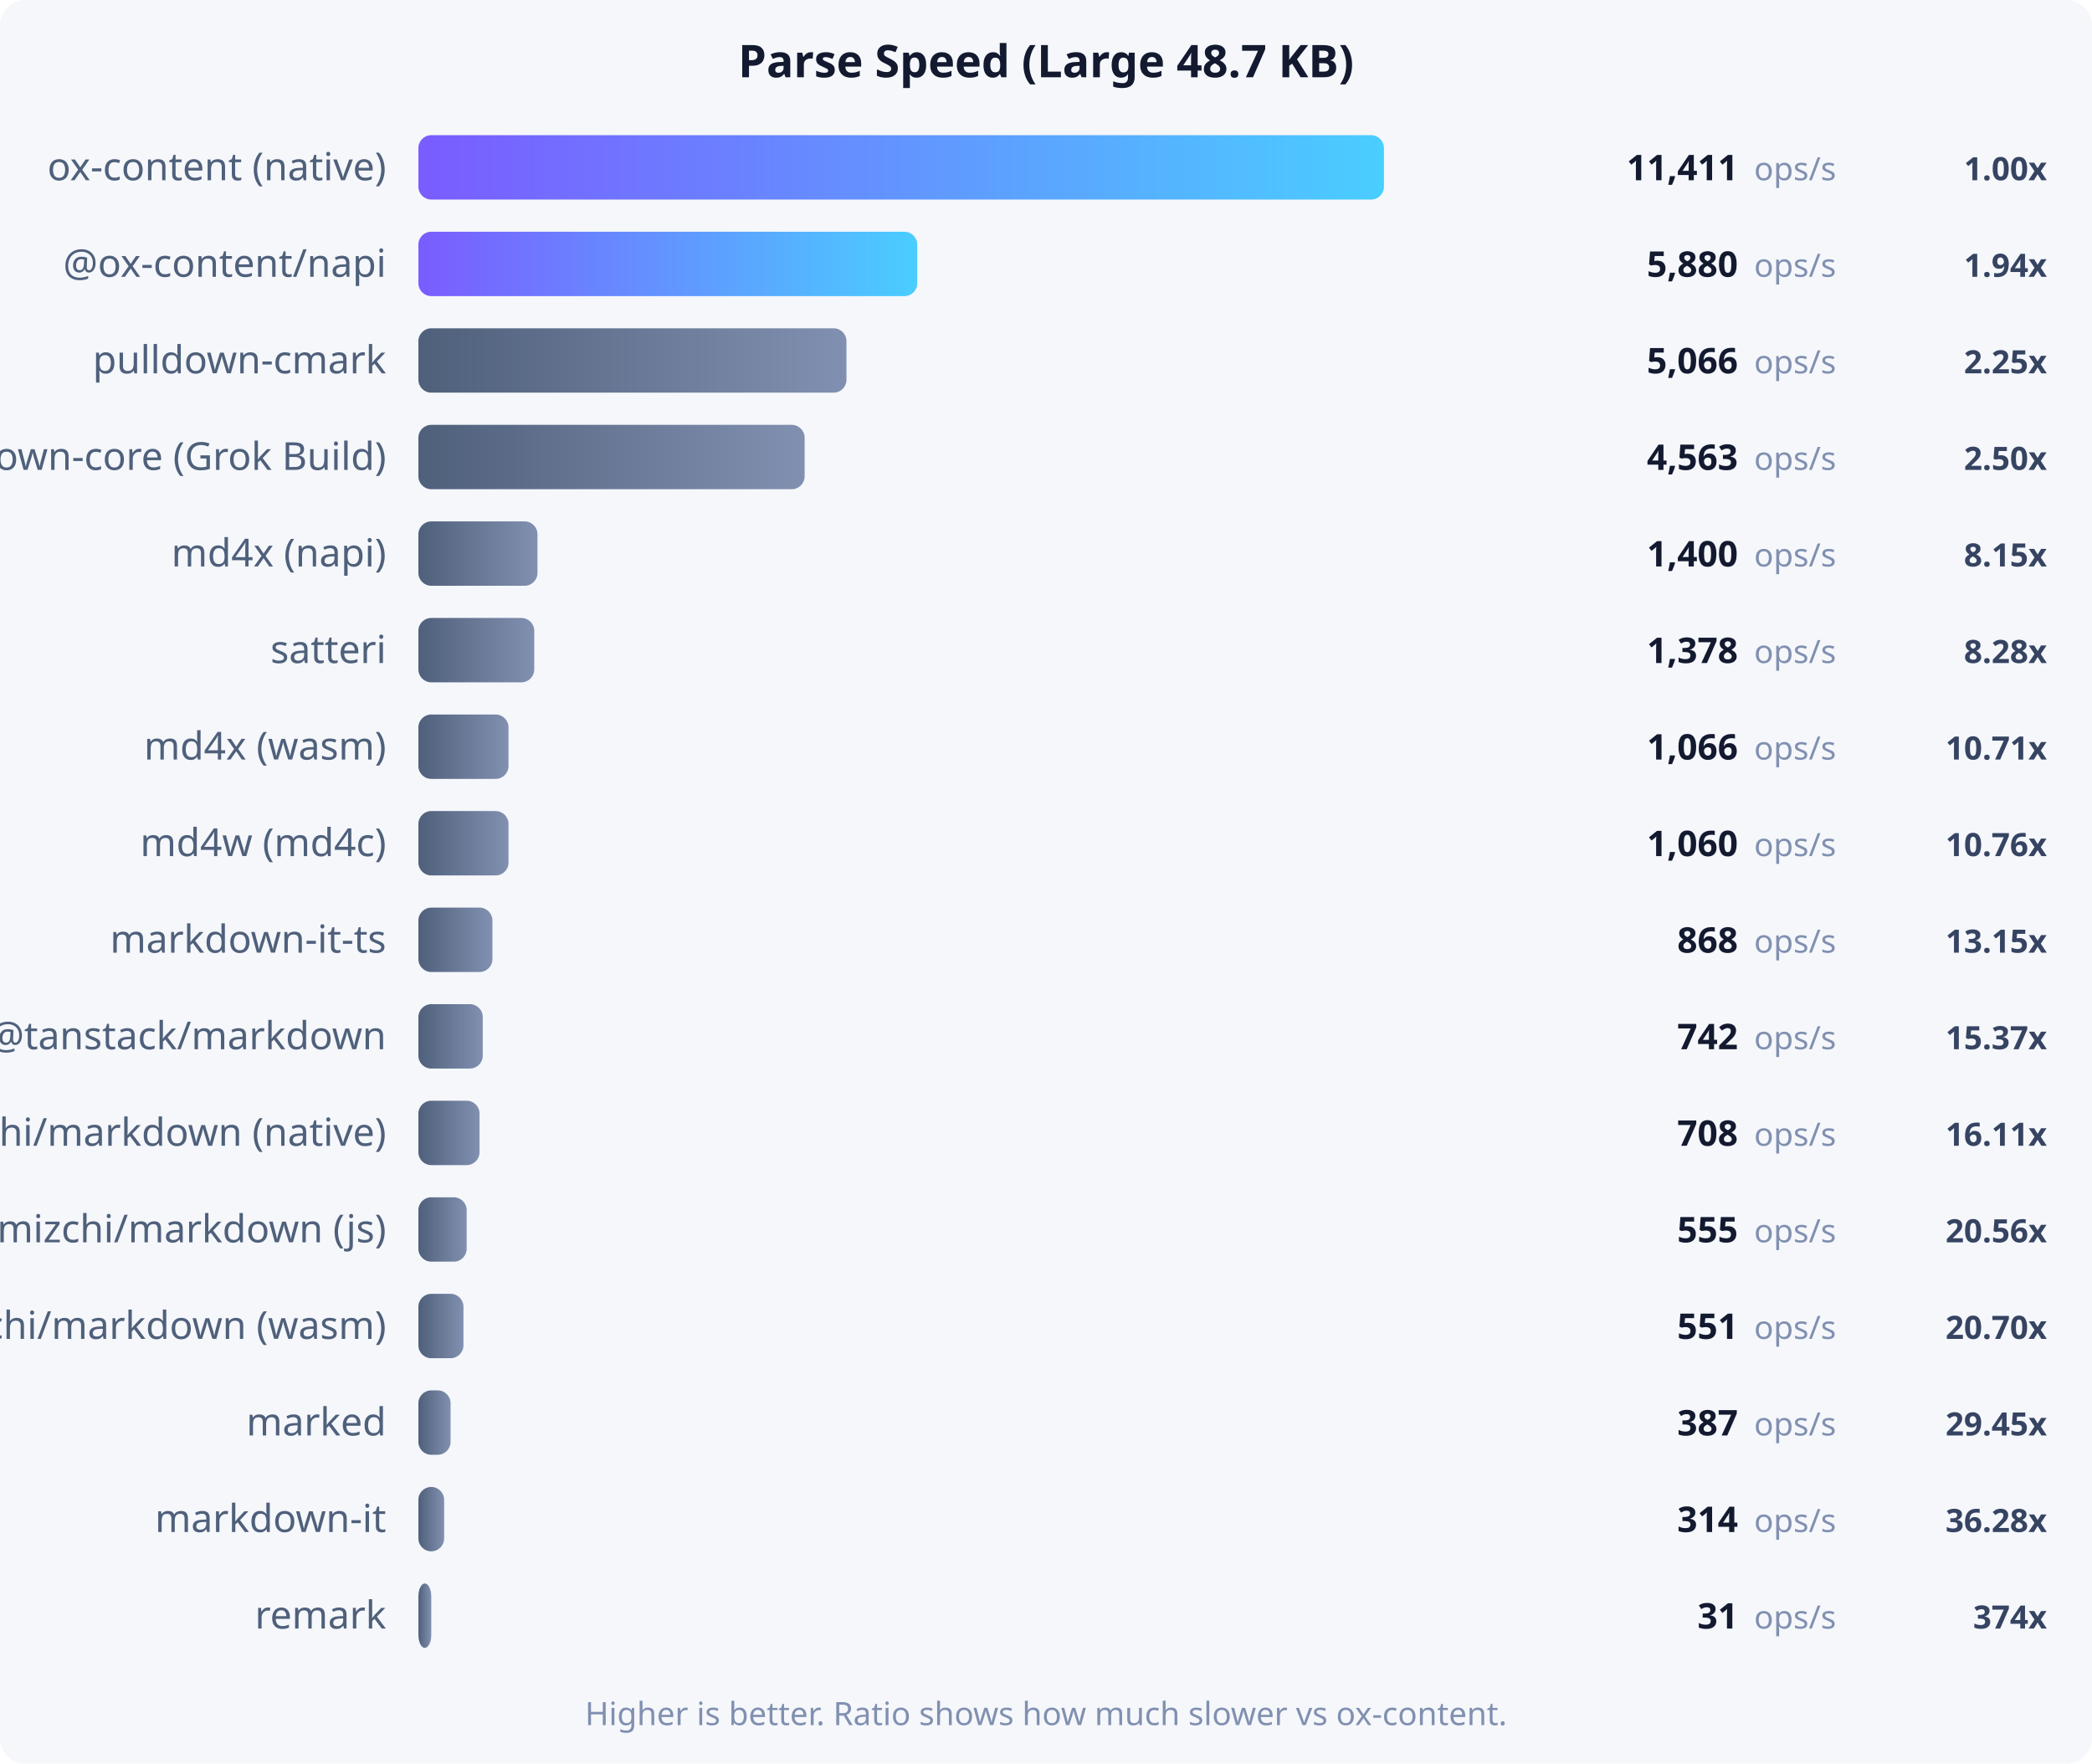
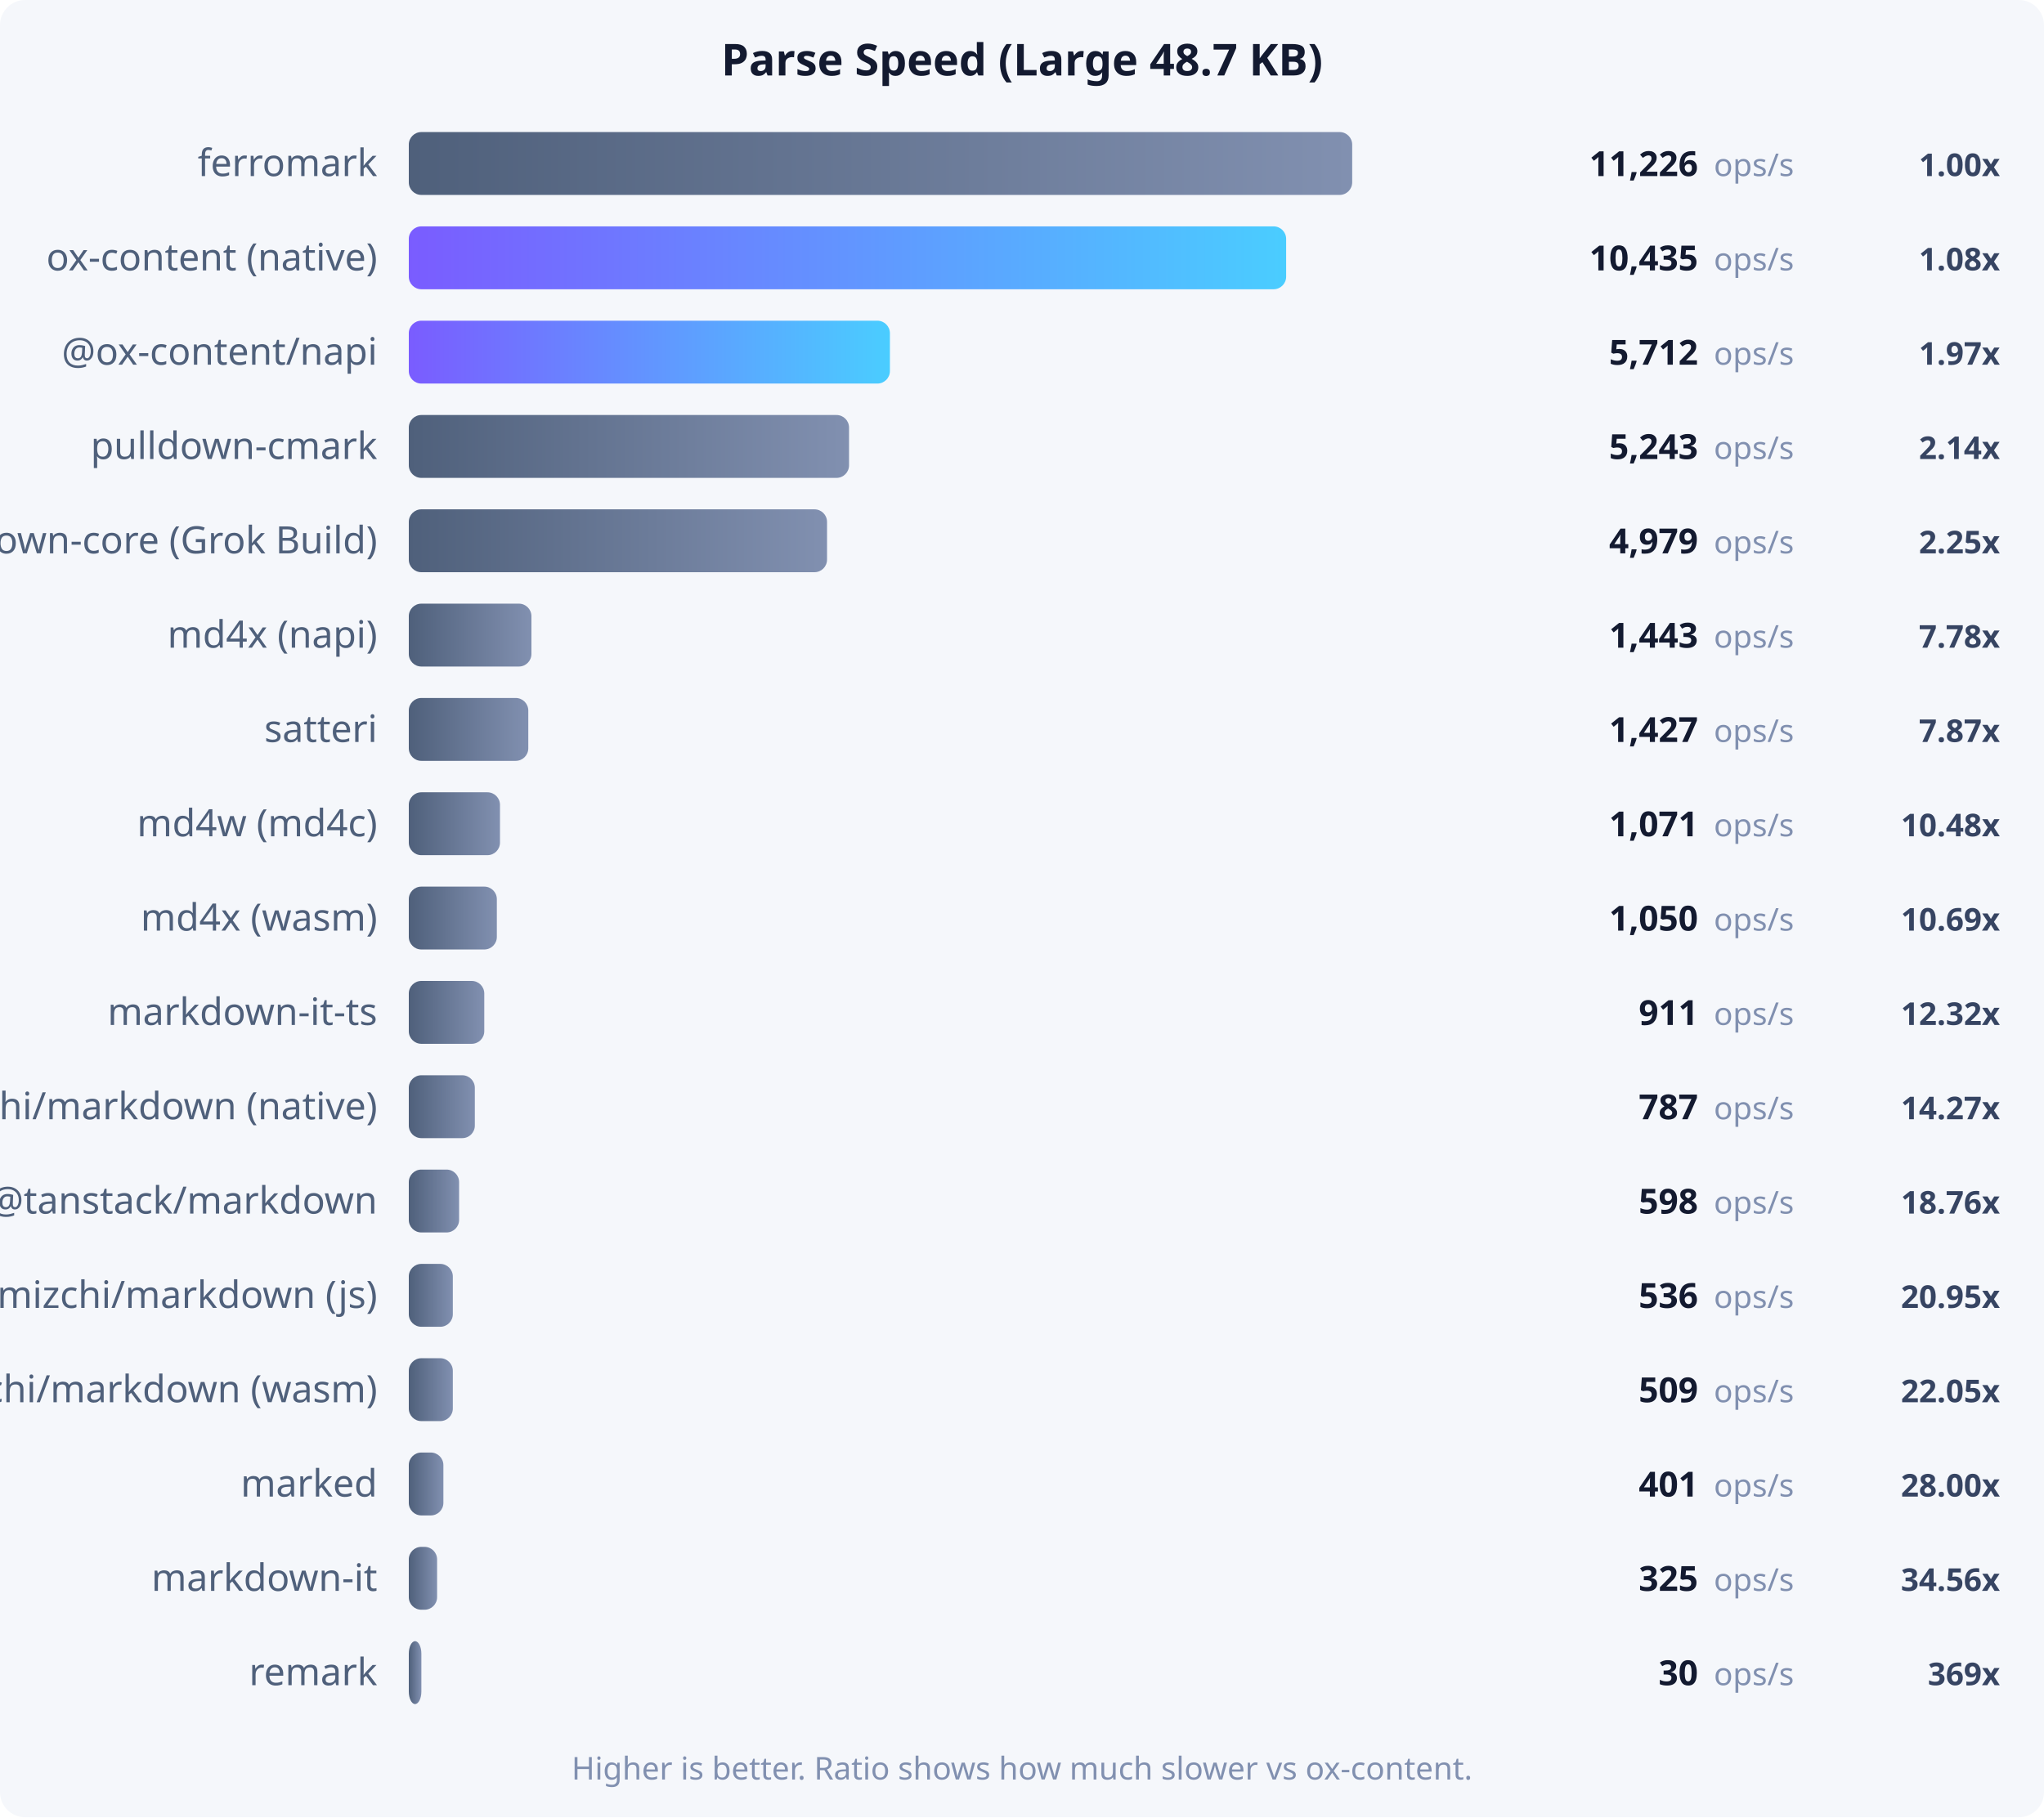
- <svg xmlns="http://www.w3.org/2000/svg" viewBox="0 0 650 548">
+ <svg xmlns="http://www.w3.org/2000/svg" viewBox="0 0 650 578">
  <defs>
    <linearGradient id="oxGrad" x1="0%" y1="0%" x2="100%" y2="0%">
      <stop offset="0%" style="stop-color:#7a5cff" />
      <stop offset="100%" style="stop-color:#4acdff" />
    </linearGradient>
    <linearGradient id="grayGrad" x1="0%" y1="0%" x2="100%" y2="0%">
      <stop offset="0%" style="stop-color:#4f607b" />
      <stop offset="100%" style="stop-color:#8190b0" />
    </linearGradient>
  </defs>
  <style>
    .title { font: bold 14px IBM Plex Sans, system-ui, sans-serif; fill: #131a30; }
    .label { font: 12px IBM Plex Sans, system-ui, sans-serif; fill: #4f607b; }
    .value { font: bold 11px IBM Plex Sans, system-ui, sans-serif; fill: #131a30; }
    .unit { font: 10px IBM Plex Sans, system-ui, sans-serif; fill: #8190b0; }
    .ratio { font: bold 10px IBM Plex Sans, system-ui, sans-serif; fill: #364462; }
  </style>
-   <rect width="650" height="548" fill="#f5f7fb" rx="8" />
+   <rect width="650" height="578" fill="#f5f7fb" rx="8" />
  <text x="325" y="24" text-anchor="middle" class="title">Parse Speed (Large 48.7 KB)</text>
-   <text x="120" y="56" text-anchor="end" class="label">ox-content (native)</text>
-   <rect x="130" y="42" width="300" height="20" rx="4" fill="url(#oxGrad)" />
-   <text x="540" y="56" text-anchor="end" class="value">11,411</text>
+   <text x="120" y="56" text-anchor="end" class="label">ferromark</text>
+   <rect x="130" y="42" width="300" height="20" rx="4" fill="url(#grayGrad)" />
+   <text x="540" y="56" text-anchor="end" class="value">11,226</text>
  <text x="545" y="56" class="unit">ops/s</text>
  <text x="636" y="56" text-anchor="end" class="ratio">1.00x</text>
-   <text x="120" y="86" text-anchor="end" class="label">@ox-content/napi</text>
-   <rect x="130" y="72" width="155" height="20" rx="4" fill="url(#oxGrad)" />
-   <text x="540" y="86" text-anchor="end" class="value">5,880</text>
+   <text x="120" y="86" text-anchor="end" class="label">ox-content (native)</text>
+   <rect x="130" y="72" width="279" height="20" rx="4" fill="url(#oxGrad)" />
+   <text x="540" y="86" text-anchor="end" class="value">10,435</text>
  <text x="545" y="86" class="unit">ops/s</text>
-   <text x="636" y="86" text-anchor="end" class="ratio">1.94x</text>
-   <text x="120" y="116" text-anchor="end" class="label">pulldown-cmark</text>
-   <rect x="130" y="102" width="133" height="20" rx="4" fill="url(#grayGrad)" />
-   <text x="540" y="116" text-anchor="end" class="value">5,066</text>
+   <text x="636" y="86" text-anchor="end" class="ratio">1.08x</text>
+   <text x="120" y="116" text-anchor="end" class="label">@ox-content/napi</text>
+   <rect x="130" y="102" width="153" height="20" rx="4" fill="url(#oxGrad)" />
+   <text x="540" y="116" text-anchor="end" class="value">5,712</text>
  <text x="545" y="116" class="unit">ops/s</text>
-   <text x="636" y="116" text-anchor="end" class="ratio">2.25x</text>
-   <text x="120" y="146" text-anchor="end" class="label">xai-grok-markdown-core (Grok Build)</text>
-   <rect x="130" y="132" width="120" height="20" rx="4" fill="url(#grayGrad)" />
-   <text x="540" y="146" text-anchor="end" class="value">4,563</text>
+   <text x="636" y="116" text-anchor="end" class="ratio">1.97x</text>
+   <text x="120" y="146" text-anchor="end" class="label">pulldown-cmark</text>
+   <rect x="130" y="132" width="140" height="20" rx="4" fill="url(#grayGrad)" />
+   <text x="540" y="146" text-anchor="end" class="value">5,243</text>
  <text x="545" y="146" class="unit">ops/s</text>
-   <text x="636" y="146" text-anchor="end" class="ratio">2.50x</text>
-   <text x="120" y="176" text-anchor="end" class="label">md4x (napi)</text>
-   <rect x="130" y="162" width="37" height="20" rx="4" fill="url(#grayGrad)" />
-   <text x="540" y="176" text-anchor="end" class="value">1,400</text>
+   <text x="636" y="146" text-anchor="end" class="ratio">2.14x</text>
+   <text x="120" y="176" text-anchor="end" class="label">xai-grok-markdown-core (Grok Build)</text>
+   <rect x="130" y="162" width="133" height="20" rx="4" fill="url(#grayGrad)" />
+   <text x="540" y="176" text-anchor="end" class="value">4,979</text>
  <text x="545" y="176" class="unit">ops/s</text>
-   <text x="636" y="176" text-anchor="end" class="ratio">8.15x</text>
-   <text x="120" y="206" text-anchor="end" class="label">satteri</text>
-   <rect x="130" y="192" width="36" height="20" rx="4" fill="url(#grayGrad)" />
-   <text x="540" y="206" text-anchor="end" class="value">1,378</text>
+   <text x="636" y="176" text-anchor="end" class="ratio">2.25x</text>
+   <text x="120" y="206" text-anchor="end" class="label">md4x (napi)</text>
+   <rect x="130" y="192" width="39" height="20" rx="4" fill="url(#grayGrad)" />
+   <text x="540" y="206" text-anchor="end" class="value">1,443</text>
  <text x="545" y="206" class="unit">ops/s</text>
-   <text x="636" y="206" text-anchor="end" class="ratio">8.28x</text>
-   <text x="120" y="236" text-anchor="end" class="label">md4x (wasm)</text>
-   <rect x="130" y="222" width="28" height="20" rx="4" fill="url(#grayGrad)" />
-   <text x="540" y="236" text-anchor="end" class="value">1,066</text>
+   <text x="636" y="206" text-anchor="end" class="ratio">7.78x</text>
+   <text x="120" y="236" text-anchor="end" class="label">satteri</text>
+   <rect x="130" y="222" width="38" height="20" rx="4" fill="url(#grayGrad)" />
+   <text x="540" y="236" text-anchor="end" class="value">1,427</text>
  <text x="545" y="236" class="unit">ops/s</text>
-   <text x="636" y="236" text-anchor="end" class="ratio">10.71x</text>
+   <text x="636" y="236" text-anchor="end" class="ratio">7.87x</text>
  <text x="120" y="266" text-anchor="end" class="label">md4w (md4c)</text>
-   <rect x="130" y="252" width="28" height="20" rx="4" fill="url(#grayGrad)" />
-   <text x="540" y="266" text-anchor="end" class="value">1,060</text>
+   <rect x="130" y="252" width="29" height="20" rx="4" fill="url(#grayGrad)" />
+   <text x="540" y="266" text-anchor="end" class="value">1,071</text>
  <text x="545" y="266" class="unit">ops/s</text>
-   <text x="636" y="266" text-anchor="end" class="ratio">10.76x</text>
-   <text x="120" y="296" text-anchor="end" class="label">markdown-it-ts</text>
-   <rect x="130" y="282" width="23" height="20" rx="4" fill="url(#grayGrad)" />
-   <text x="540" y="296" text-anchor="end" class="value">868</text>
+   <text x="636" y="266" text-anchor="end" class="ratio">10.48x</text>
+   <text x="120" y="296" text-anchor="end" class="label">md4x (wasm)</text>
+   <rect x="130" y="282" width="28" height="20" rx="4" fill="url(#grayGrad)" />
+   <text x="540" y="296" text-anchor="end" class="value">1,050</text>
  <text x="545" y="296" class="unit">ops/s</text>
-   <text x="636" y="296" text-anchor="end" class="ratio">13.15x</text>
-   <text x="120" y="326" text-anchor="end" class="label">@tanstack/markdown</text>
-   <rect x="130" y="312" width="20" height="20" rx="4" fill="url(#grayGrad)" />
-   <text x="540" y="326" text-anchor="end" class="value">742</text>
+   <text x="636" y="296" text-anchor="end" class="ratio">10.69x</text>
+   <text x="120" y="326" text-anchor="end" class="label">markdown-it-ts</text>
+   <rect x="130" y="312" width="24" height="20" rx="4" fill="url(#grayGrad)" />
+   <text x="540" y="326" text-anchor="end" class="value">911</text>
  <text x="545" y="326" class="unit">ops/s</text>
-   <text x="636" y="326" text-anchor="end" class="ratio">15.37x</text>
+   <text x="636" y="326" text-anchor="end" class="ratio">12.32x</text>
  <text x="120" y="356" text-anchor="end" class="label">@mizchi/markdown (native)</text>
-   <rect x="130" y="342" width="19" height="20" rx="4" fill="url(#grayGrad)" />
-   <text x="540" y="356" text-anchor="end" class="value">708</text>
+   <rect x="130" y="342" width="21" height="20" rx="4" fill="url(#grayGrad)" />
+   <text x="540" y="356" text-anchor="end" class="value">787</text>
  <text x="545" y="356" class="unit">ops/s</text>
-   <text x="636" y="356" text-anchor="end" class="ratio">16.11x</text>
-   <text x="120" y="386" text-anchor="end" class="label">@mizchi/markdown (js)</text>
-   <rect x="130" y="372" width="15" height="20" rx="4" fill="url(#grayGrad)" />
-   <text x="540" y="386" text-anchor="end" class="value">555</text>
+   <text x="636" y="356" text-anchor="end" class="ratio">14.27x</text>
+   <text x="120" y="386" text-anchor="end" class="label">@tanstack/markdown</text>
+   <rect x="130" y="372" width="16" height="20" rx="4" fill="url(#grayGrad)" />
+   <text x="540" y="386" text-anchor="end" class="value">598</text>
  <text x="545" y="386" class="unit">ops/s</text>
-   <text x="636" y="386" text-anchor="end" class="ratio">20.56x</text>
-   <text x="120" y="416" text-anchor="end" class="label">@mizchi/markdown (wasm)</text>
+   <text x="636" y="386" text-anchor="end" class="ratio">18.76x</text>
+   <text x="120" y="416" text-anchor="end" class="label">@mizchi/markdown (js)</text>
  <rect x="130" y="402" width="14" height="20" rx="4" fill="url(#grayGrad)" />
-   <text x="540" y="416" text-anchor="end" class="value">551</text>
+   <text x="540" y="416" text-anchor="end" class="value">536</text>
  <text x="545" y="416" class="unit">ops/s</text>
-   <text x="636" y="416" text-anchor="end" class="ratio">20.70x</text>
-   <text x="120" y="446" text-anchor="end" class="label">marked</text>
-   <rect x="130" y="432" width="10" height="20" rx="4" fill="url(#grayGrad)" />
-   <text x="540" y="446" text-anchor="end" class="value">387</text>
+   <text x="636" y="416" text-anchor="end" class="ratio">20.95x</text>
+   <text x="120" y="446" text-anchor="end" class="label">@mizchi/markdown (wasm)</text>
+   <rect x="130" y="432" width="14" height="20" rx="4" fill="url(#grayGrad)" />
+   <text x="540" y="446" text-anchor="end" class="value">509</text>
  <text x="545" y="446" class="unit">ops/s</text>
-   <text x="636" y="446" text-anchor="end" class="ratio">29.45x</text>
-   <text x="120" y="476" text-anchor="end" class="label">markdown-it</text>
-   <rect x="130" y="462" width="8" height="20" rx="4" fill="url(#grayGrad)" />
-   <text x="540" y="476" text-anchor="end" class="value">314</text>
+   <text x="636" y="446" text-anchor="end" class="ratio">22.05x</text>
+   <text x="120" y="476" text-anchor="end" class="label">marked</text>
+   <rect x="130" y="462" width="11" height="20" rx="4" fill="url(#grayGrad)" />
+   <text x="540" y="476" text-anchor="end" class="value">401</text>
  <text x="545" y="476" class="unit">ops/s</text>
-   <text x="636" y="476" text-anchor="end" class="ratio">36.28x</text>
-   <text x="120" y="506" text-anchor="end" class="label">remark</text>
-   <rect x="130" y="492" width="4" height="20" rx="4" fill="url(#grayGrad)" />
-   <text x="540" y="506" text-anchor="end" class="value">31</text>
+   <text x="636" y="476" text-anchor="end" class="ratio">28.00x</text>
+   <text x="120" y="506" text-anchor="end" class="label">markdown-it</text>
+   <rect x="130" y="492" width="9" height="20" rx="4" fill="url(#grayGrad)" />
+   <text x="540" y="506" text-anchor="end" class="value">325</text>
  <text x="545" y="506" class="unit">ops/s</text>
-   <text x="636" y="506" text-anchor="end" class="ratio">374x</text>
-   <text x="325" y="536" text-anchor="middle" class="unit">Higher is better. Ratio shows how much slower vs ox-content.</text>
+   <text x="636" y="506" text-anchor="end" class="ratio">34.56x</text>
+   <text x="120" y="536" text-anchor="end" class="label">remark</text>
+   <rect x="130" y="522" width="4" height="20" rx="4" fill="url(#grayGrad)" />
+   <text x="540" y="536" text-anchor="end" class="value">30</text>
+   <text x="545" y="536" class="unit">ops/s</text>
+   <text x="636" y="536" text-anchor="end" class="ratio">369x</text>
+   <text x="325" y="566" text-anchor="middle" class="unit">Higher is better. Ratio shows how much slower vs ox-content.</text>
</svg>
